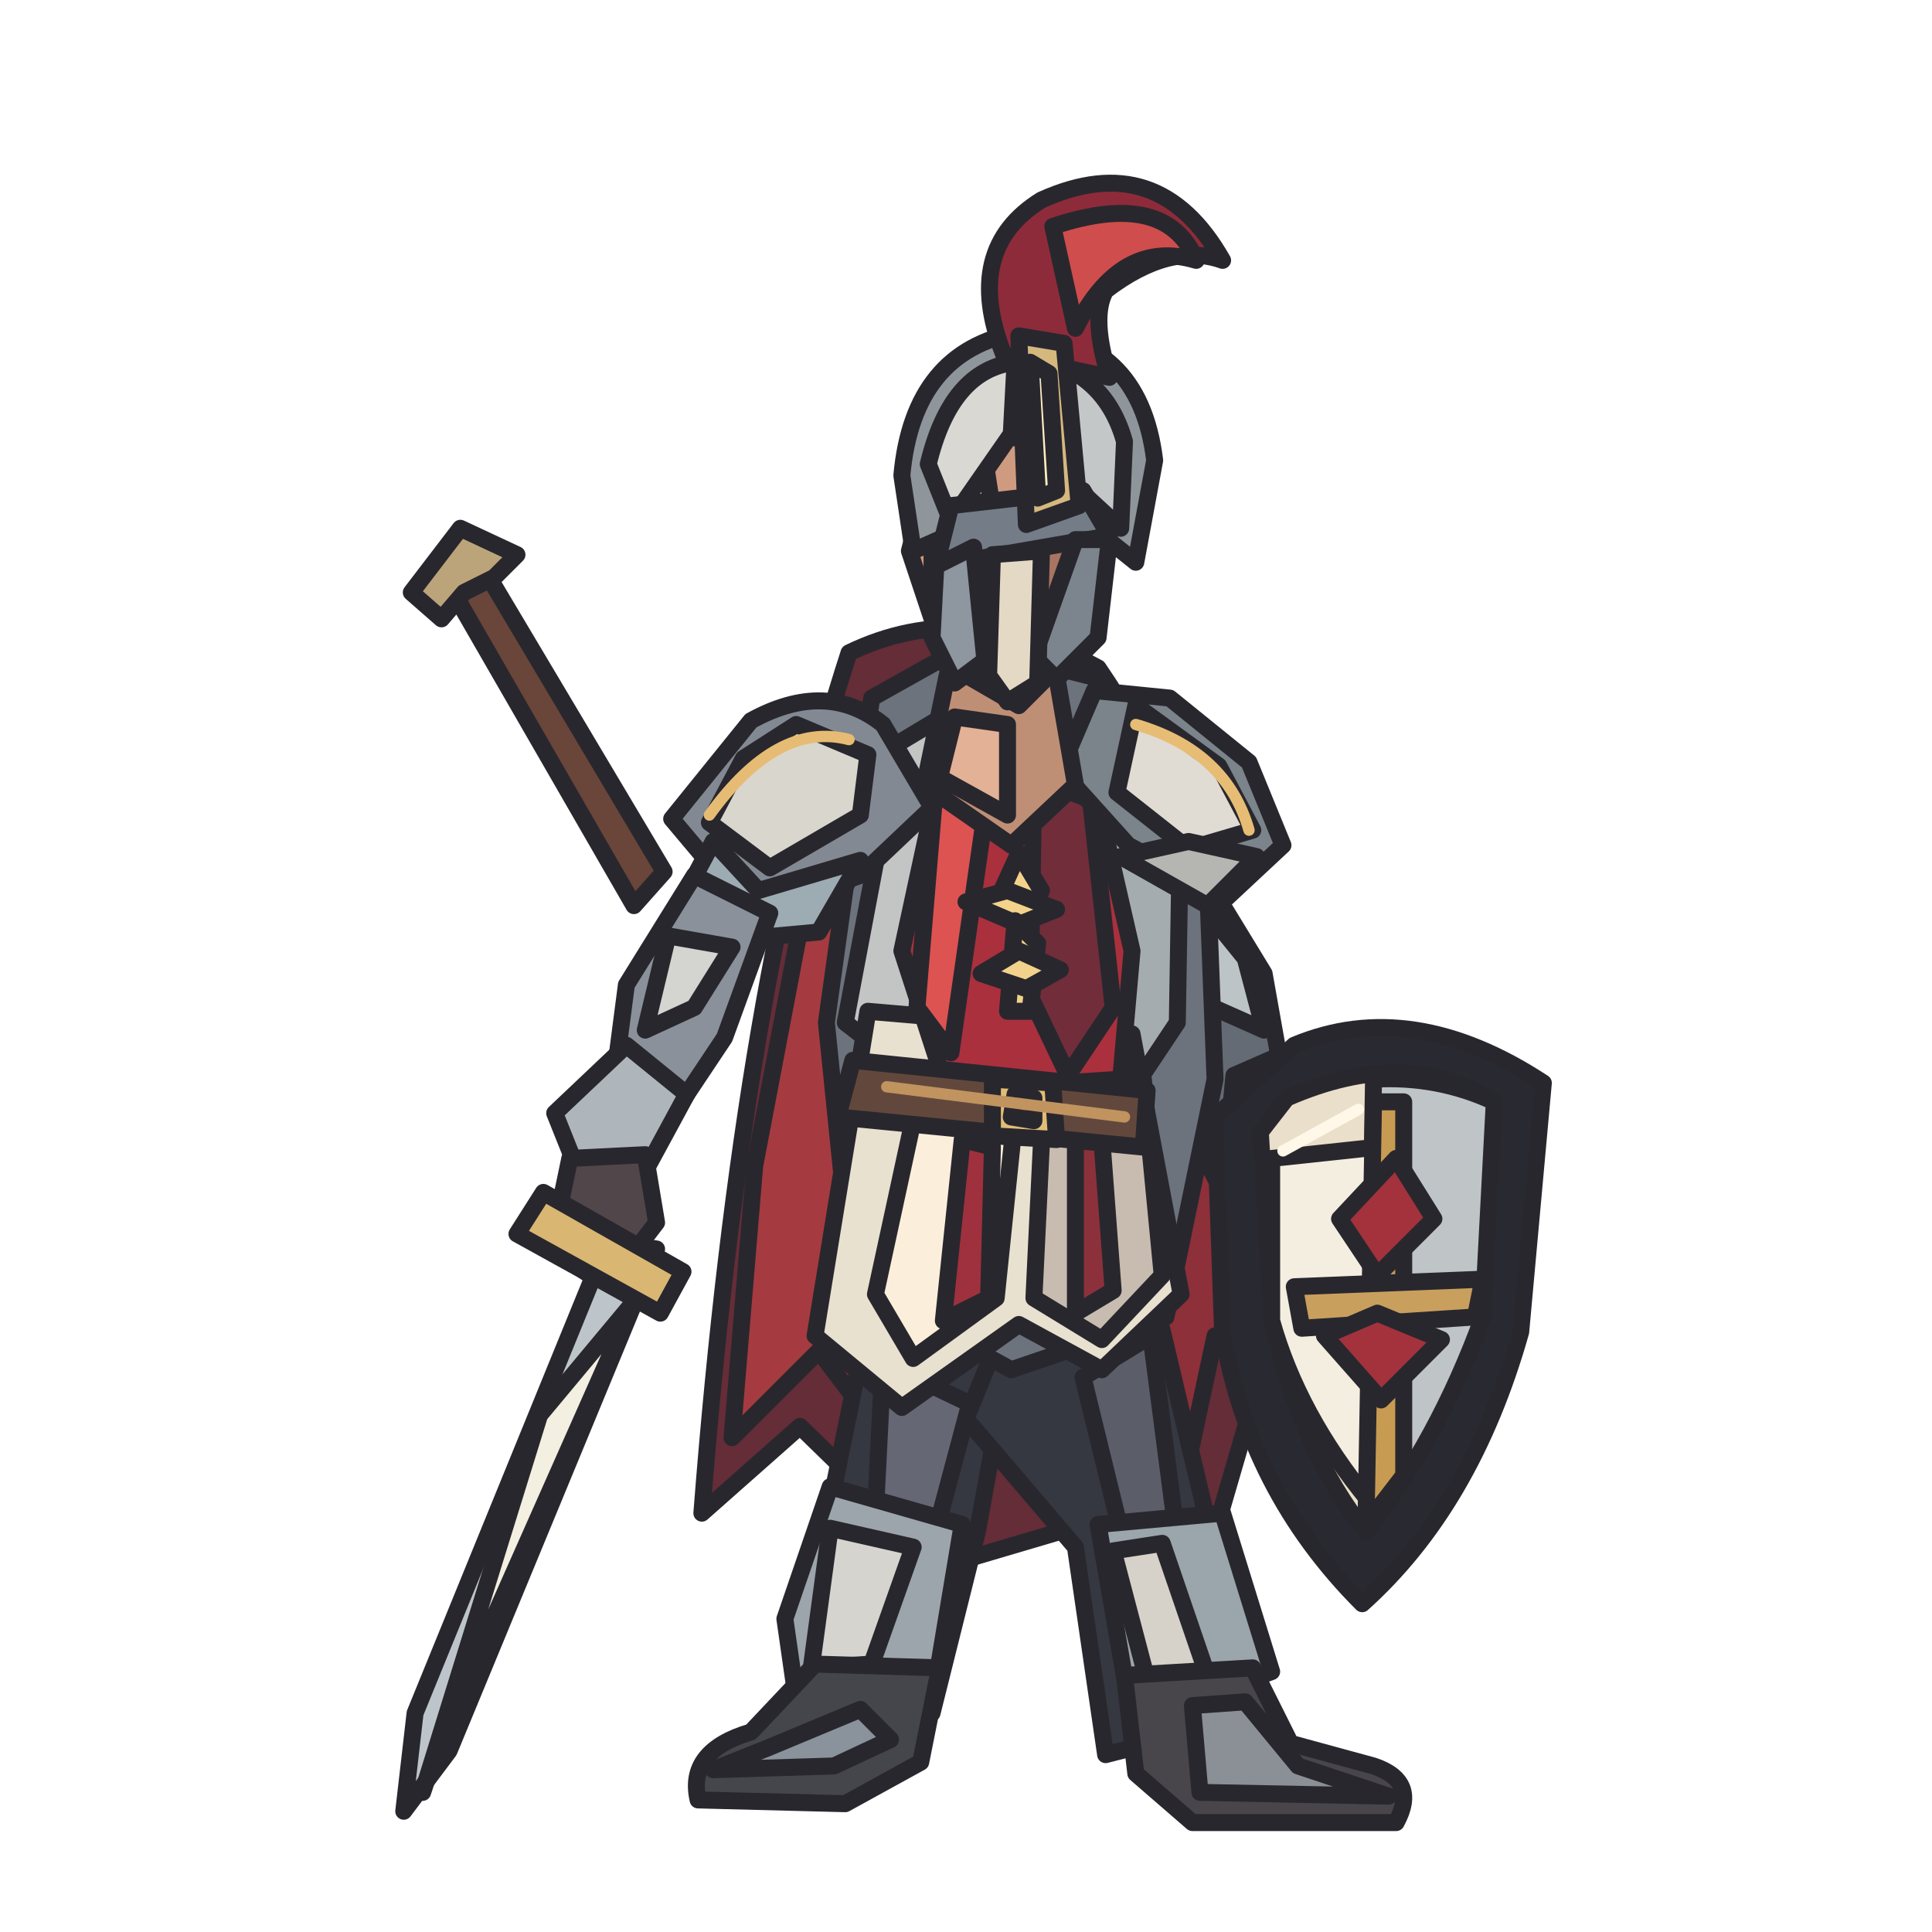
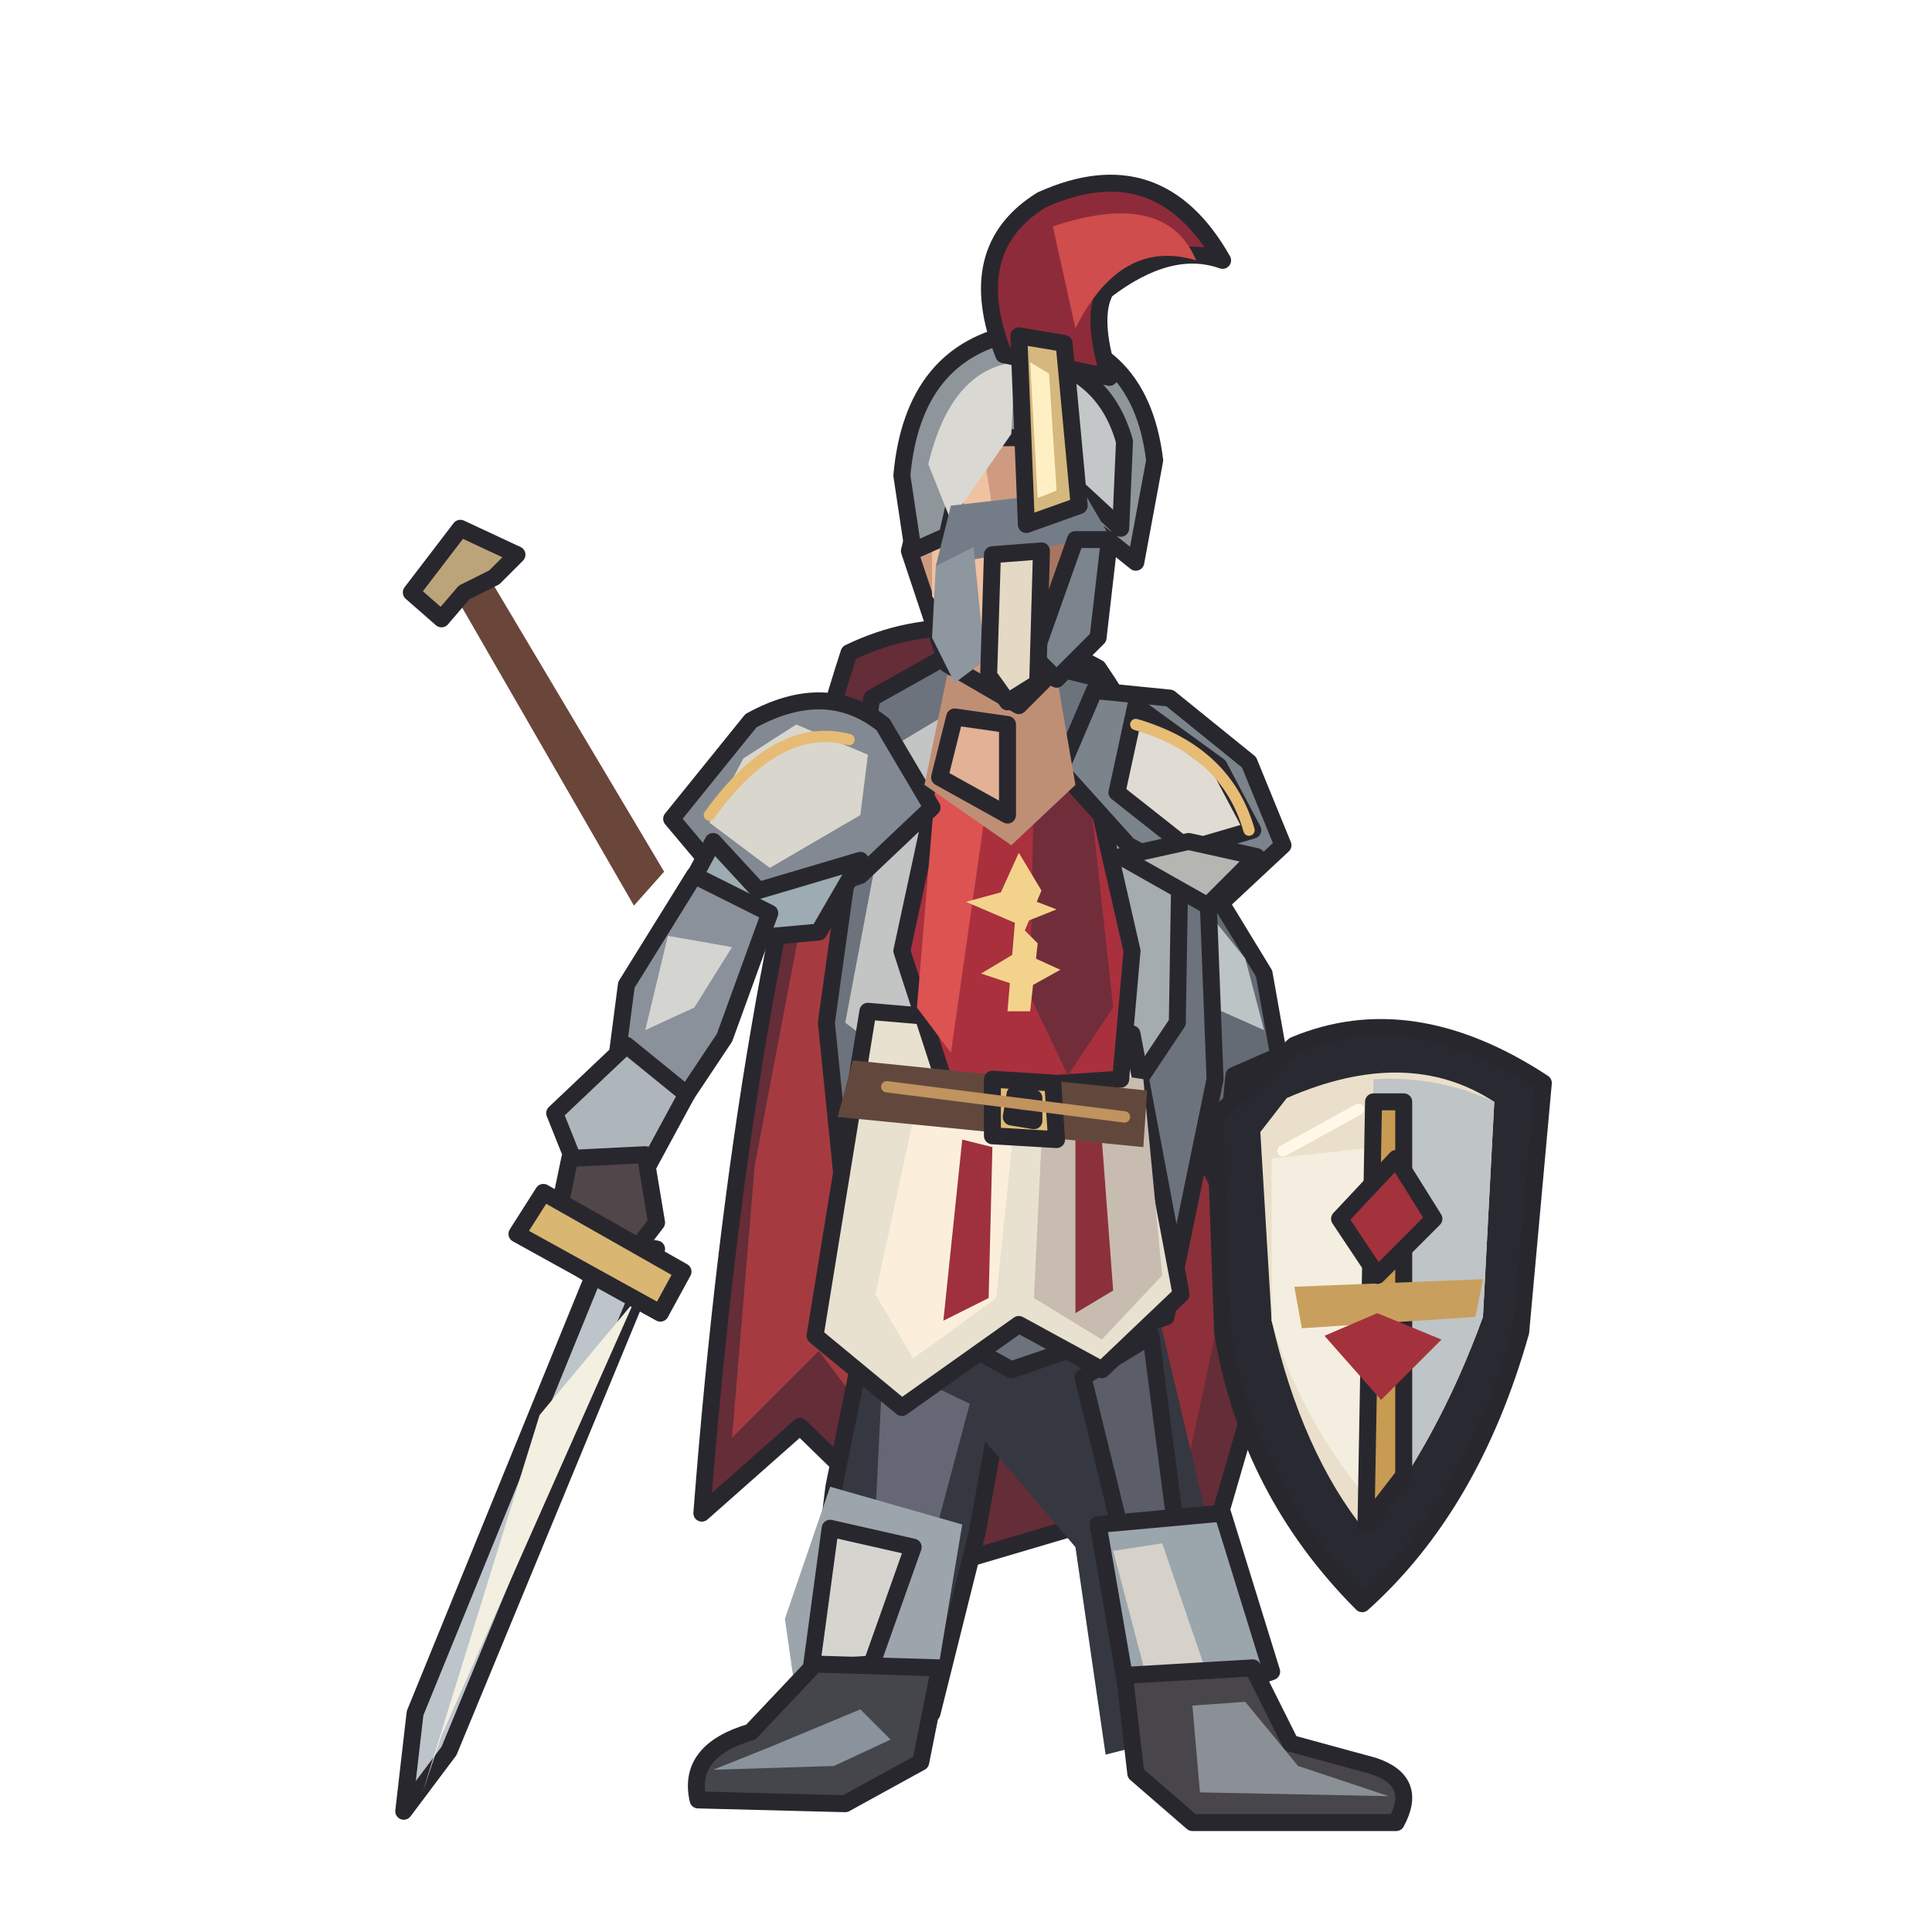
<svg xmlns="http://www.w3.org/2000/svg" viewBox="0 0 512 512">
  <g stroke="#29272e" stroke-width="4.5" stroke-linejoin="round" stroke-linecap="round">
    <path d="M225 173 Q256 158 291 177 Q333 238 363 393 L331 375 315 430 294 402 250 415 212 378 186 401 Q197 259 225 173Z" fill="#652d37" />
-     <path d="M223 188 200 309 194 381 217 358 248 399 244 266Z" fill="#a53b40" />
-     <path d="M296 190 348 373 322 354 310 410 285 383Z" fill="#8d3039" />
+     <path d="M223 188 200 309 194 381 217 358 248 399 244 266Z" fill="#a53b40" stroke="none" />
+     <path d="M296 190 348 373 322 354 310 410 285 383Z" fill="#8d3039" stroke="none" />
    <path d="M290 213 310 217 335 258 343 303 323 314 302 274 290 258Z" fill="#646b75" />
-     <path d="M313 233 330 254 335 273 317 265Z" fill="#bdc4c6" />
+     <path d="M313 233 330 254 335 273 317 265Z" fill="#bdc4c6" stroke="none" />
    <path d="M327 285 343 278 353 310 337 321 325 306Z" fill="#aeb5b7" />
    <path d="M232 340 269 351 259 406 247 454 214 450 221 394Z" fill="#353841" />
-     <path d="M269 344 305 340 319 399 328 456 293 465 285 410 256 376Z" fill="#353841" />
-     <path d="M234 361 257 372 245 417 231 421Z" fill="#656775" />
+     <path d="M269 344 305 340 319 399 328 456 293 465 285 410 256 376Z" fill="#353841" stroke="none" />
+     <path d="M234 361 257 372 245 417 231 421Z" fill="#656775" stroke="none" />
    <path d="M287 365 305 354 312 408 299 414Z" fill="#5b5d69" />
-     <path d="M220 394 255 404 248 446 211 450 208 429Z" fill="#9da5ac" />
+     <path d="M220 394 255 404 248 446 211 450 208 429Z" fill="#9da5ac" stroke="none" />
    <path d="M220 405 242 410 231 441 215 442Z" fill="#d6d4cf" />
    <path d="M216 441 249 442 244 467 224 478 185 477 Q182 464 199 459Z" fill="#45454c" />
-     <path d="M204 463 228 453 236 461 221 468 189 469Z" fill="#8a939c" />
+     <path d="M204 463 228 453 236 461 221 468 189 469Z" fill="#8a939c" stroke="none" />
    <path d="M291 404 324 401 337 443 300 456Z" fill="#9ba5ac" />
-     <path d="M295 411 308 409 321 447 305 449Z" fill="#d6d2c9" />
+     <path d="M295 411 308 409 321 447 305 449Z" fill="#d6d2c9" stroke="none" />
    <path d="M298 444 332 442 342 462 364 468 Q376 472 370 483 L316 483 301 470Z" fill="#48464b" />
-     <path d="M316 452 330 451 344 468 368 476 318 475Z" fill="#8b9097" />
+     <path d="M316 452 330 451 344 468 368 476 318 475Z" fill="#8b9097" stroke="none" />
    <path d="M231 185 256 171 292 180 319 208 322 286 309 349 268 363 226 340 219 271Z" fill="#6c737d" />
-     <path d="M238 197 253 188 267 214 246 288 224 271Z" fill="#c3c5c5" />
+     <path d="M238 197 253 188 267 214 246 288 224 271Z" fill="#c3c5c5" stroke="none" />
    <path d="M288 193 313 210 312 271 296 295 275 226Z" fill="#a5acb0" />
    <path d="M230 268 300 274 313 343 292 363 270 351 239 373 216 354Z" fill="#e8e1d0" />
-     <path d="M245 283 270 286 264 344 242 360 232 343Z" fill="#fbefdc" />
-     <path d="M277 282 303 286 308 338 292 355 274 344Z" fill="#c8bcb0" />
-     <path d="M255 302 263 304 262 344 250 350Z" fill="#9e313d" />
-     <path d="M285 299 292 302 295 342 285 348Z" fill="#8c313b" />
+     <path d="M245 283 270 286 264 344 242 360 232 343Z" fill="#fbefdc" stroke="none" />
+     <path d="M277 282 303 286 308 338 292 355 274 344Z" fill="#c8bcb0" stroke="none" />
+     <path d="M255 302 263 304 262 344 250 350Z" fill="#9e313d" stroke="none" />
+     <path d="M285 299 292 302 295 342 285 348Z" fill="#8c313b" stroke="none" />
    <path d="M250 201 289 204 300 252 297 286 251 289 239 252Z" fill="#aa303d" />
-     <path d="M248 207 262 209 252 279 243 267Z" fill="#dc5352" />
-     <path d="M274 206 289 212 295 267 283 285 273 264Z" fill="#722d3a" />
-     <path d="M270 226 276 236 271 248 265 237Z" fill="#f3d38b" />
-     <path d="M256 239 267 236 280 241 270 245Z" fill="#f3d38b" />
-     <path d="M269 244 275 250 273 268 267 268Z" fill="#f3d38b" />
-     <path d="M260 258 270 252 281 257 272 262Z" fill="#f3d38b" />
-     <path d="M176 231 168 240 119 155 126 147Z" fill="#6a453a" />
+     <path d="M248 207 262 209 252 279 243 267Z" fill="#dc5352" stroke="none" />
+     <path d="M274 206 289 212 295 267 283 285 273 264Z" fill="#722d3a" stroke="none" />
+     <path d="M270 226 276 236 271 248 265 237Z" fill="#f3d38b" stroke="none" />
+     <path d="M256 239 267 236 280 241 270 245Z" fill="#f3d38b" stroke="none" />
+     <path d="M269 244 275 250 273 268 267 268Z" fill="#f3d38b" stroke="none" />
+     <path d="M260 258 270 252 281 257 272 262Z" fill="#f3d38b" stroke="none" />
+     <path d="M176 231 168 240 119 155 126 147Z" fill="#6a453a" stroke="none" />
    <path d="M123 157 117 164 109 157 122 140 137 147 131 153Z" fill="#bca47a" />
    <path d="M234 192 Q219 180 199 191 L178 217 199 242 228 232 247 214Z" fill="#838992" />
-     <path d="M211 192 197 201 188 218 204 230 228 216 230 200Z" fill="#d9d6cd" />
+     <path d="M211 192 197 201 188 218 204 230 228 216 230 200Z" fill="#d9d6cd" stroke="none" />
    <path d="M189 223 201 236 228 228 217 247 195 249 181 238Z" fill="#9dabb2" />
    <path d="M184 232 204 242 192 275 178 296 163 284 166 261Z" fill="#8a919b" />
-     <path d="M177 248 194 251 184 267 171 273Z" fill="#d4d4d0" />
+     <path d="M177 248 194 251 184 267 171 273Z" fill="#d4d4d0" stroke="none" />
    <path d="M166 277 182 290 169 314 153 310 147 295Z" fill="#aeb6bc" />
    <path d="M151 307 171 306 174 324 161 341 146 331Z" fill="#51464a" />
    <path d="M161 329 174 331 119 464 107 480 110 454Z" fill="#bdc5cb" />
-     <path d="M168 345 117 460 112 475 143 375Z" fill="#f3efe1" />
+     <path d="M168 345 117 460 112 475 143 375Z" fill="#f3efe1" stroke="none" />
    <path d="M137 327 144 316 181 337 175 348Z" fill="#d9b672" />
    <path d="M290 183 310 185 331 202 340 224 325 238 299 224 281 204Z" fill="#7b838b" />
    <path d="M301 187 323 203 332 220 315 225 296 210Z" fill="#e0dcd3" />
    <path d="M315 223 333 227 320 240 297 227Z" fill="#b5b6b2" />
-     <path d="M226 281 304 289 303 304 222 296Z" fill="#62483c" />
+     <path d="M226 281 304 289 303 304 222 296Z" fill="#62483c" stroke="none" />
    <path d="M263 286 279 287 280 302 263 301Z" fill="#e1bd76" />
    <path d="M269 290 274 291 274 297 268 296Z" fill="#4d3935" />
    <path d="M343 277 Q374 264 409 287 L403 353 Q390 399 361 425 Q331 395 324 353 L322 296Z" fill="#292a31" />
-     <path d="M341 291 Q373 277 396 292 L393 349 Q381 382 362 406 Q345 385 337 350 L334 300Z" fill="#eadfca" />
-     <path d="M364 286 Q381 285 396 292 L393 349 Q381 382 362 406Z" fill="#bfc4c6" />
-     <path d="M337 307 365 304 363 398 Q344 375 337 350Z" fill="#f4eee0" />
+     <path d="M341 291 Q373 277 396 292 L393 349 Q381 382 362 406 Q345 385 337 350 L334 300Z" fill="#eadfca" stroke="none" />
+     <path d="M364 286 Q381 285 396 292 L393 349 Q381 382 362 406Z" fill="#bfc4c6" stroke="none" />
+     <path d="M337 307 365 304 363 398 Q344 375 337 350Z" fill="#f4eee0" stroke="none" />
    <path d="M364 292 372 292 372 391 362 404Z" fill="#c89b52" />
-     <path d="M343 341 393 339 391 349 345 352Z" fill="#c99f5e" />
+     <path d="M343 341 393 339 391 349 345 352Z" fill="#c99f5e" stroke="none" />
    <path d="M355 323 370 307 380 323 365 338Z" fill="#a3323c" />
-     <path d="M351 354 365 348 382 355 366 371Z" fill="#a3323c" />
-     <path d="M251 179 280 179 285 208 268 224 245 208Z" fill="#bf8f75" />
+     <path d="M351 354 365 348 382 355 366 371Z" fill="#a3323c" stroke="none" />
+     <path d="M251 179 280 179 285 208 268 224 245 208Z" fill="#bf8f75" stroke="none" />
    <path d="M253 190 267 192 267 216 249 206Z" fill="#e2b196" />
    <path d="M250 111 Q268 96 286 112 L293 144 287 170 270 187 251 176 241 146Z" fill="#cf9b80" />
-     <path d="M247 130 261 122 266 154 257 172 247 158Z" fill="#efc2a1" />
-     <path d="M274 122 288 133 285 165 272 177 267 165Z" fill="#a87562" />
+     <path d="M247 130 261 122 266 154 257 172 247 158Z" fill="#efc2a1" stroke="none" />
+     <path d="M274 122 288 133 285 165 272 177 267 165Z" fill="#a87562" stroke="none" />
    <path d="M242 146 239 126 Q242 93 270 88 Q302 89 306 122 L301 149 286 137 279 116 257 116 251 142Z" fill="#8e959b" />
-     <path d="M246 123 Q252 98 269 96 L268 115 252 138Z" fill="#d9d8d2" />
+     <path d="M246 123 Q252 98 269 96 L268 115 252 138Z" fill="#d9d8d2" stroke="none" />
    <path d="M275 95 Q293 99 298 117 L297 140 284 128Z" fill="#c4c7c8" />
-     <path d="M252 134 287 130 294 142 248 150Z" fill="#747d87" />
-     <path d="M248 150 258 145 261 175 253 181 247 169Z" fill="#8e969f" />
+     <path d="M252 134 287 130 294 142 248 150Z" fill="#747d87" stroke="none" />
+     <path d="M248 150 258 145 261 175 253 181 247 169Z" fill="#8e969f" stroke="none" />
    <path d="M285 143 294 143 291 169 280 180 274 174Z" fill="#7c858d" />
    <path d="M263 147 276 146 275 181 267 186 262 179Z" fill="#e3d9c5" />
    <path d="M266 94 Q255 66 276 53 Q307 39 324 69 Q310 64 293 77 Q289 84 294 100Z" fill="#8e2b3a" />
-     <path d="M279 60 Q309 50 317 69 Q297 63 285 87Z" fill="#cf4d4c" />
+     <path d="M279 60 Q309 50 317 69 Q297 63 285 87Z" fill="#cf4d4c" stroke="none" />
    <path d="M270 89 282 91 286 134 272 139Z" fill="#d5b87d" />
-     <path d="M273 96 278 99 280 130 275 132Z" fill="#fff0c4" />
+     <path d="M273 96 278 99 280 130 275 132Z" fill="#fff0c4" stroke="none" />
    <path d="M188 216 Q206 191 225 196" fill="none" stroke="#e6bc74" stroke-width="3" />
    <path d="M301 192 Q325 199 331 220" fill="none" stroke="#e7bd75" stroke-width="3" />
    <path d="M235 288 298 296" fill="none" stroke="#c0935f" stroke-width="3" />
    <path d="M340 305 360 294" fill="none" stroke="#fff8e9" stroke-width="3" />
  </g>
</svg>
